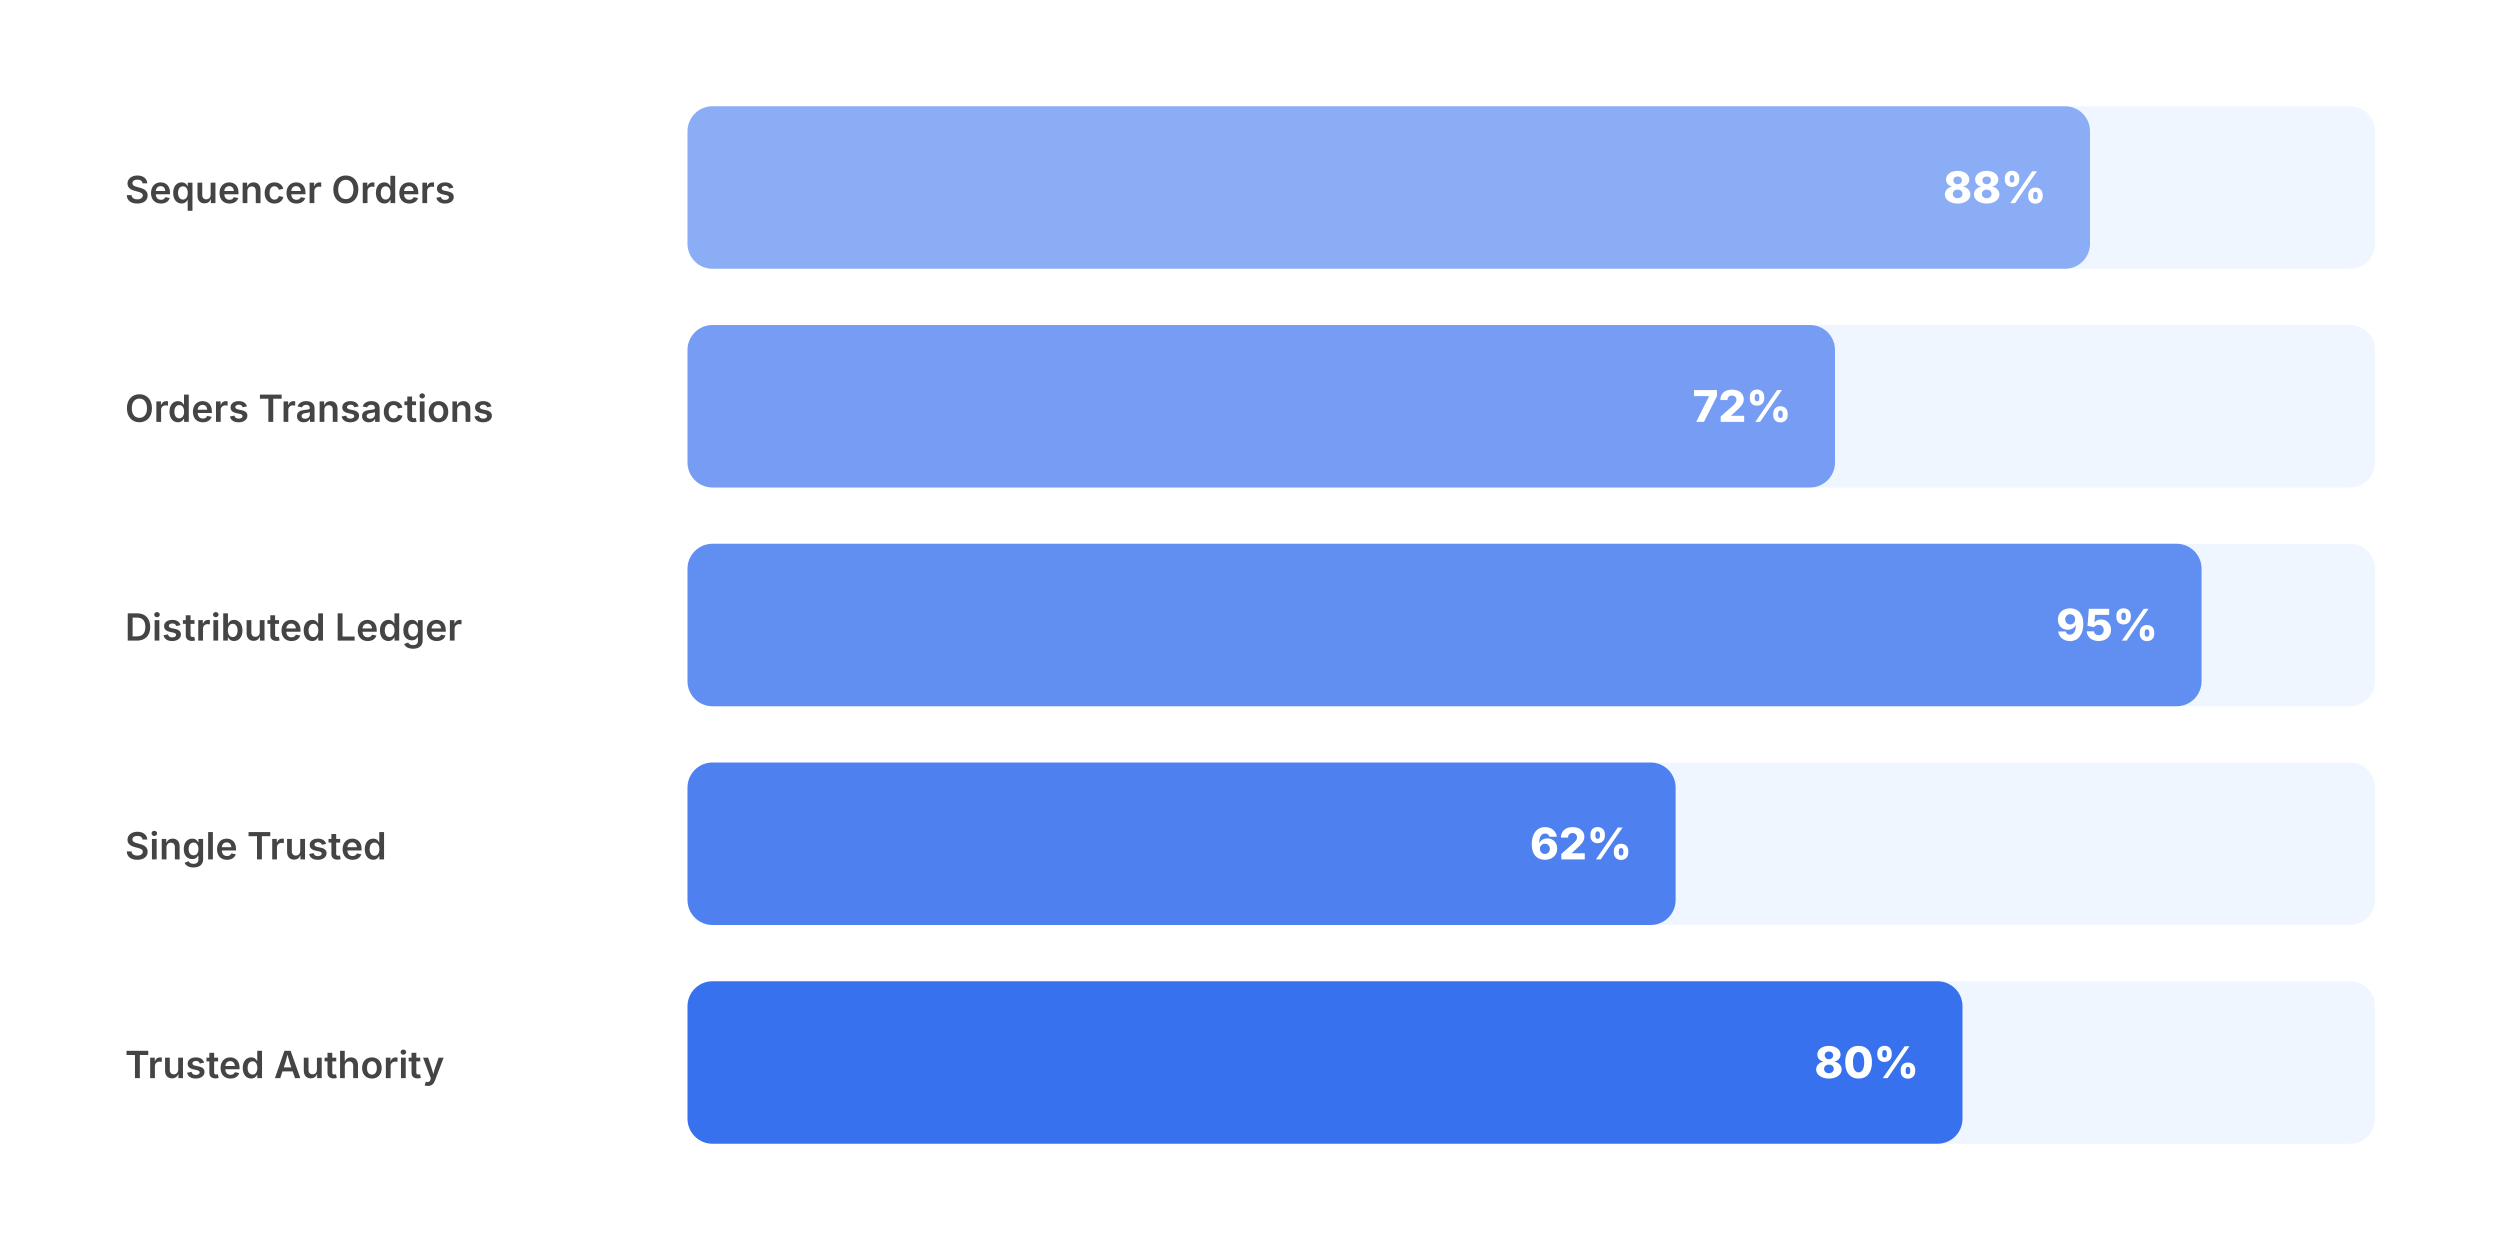
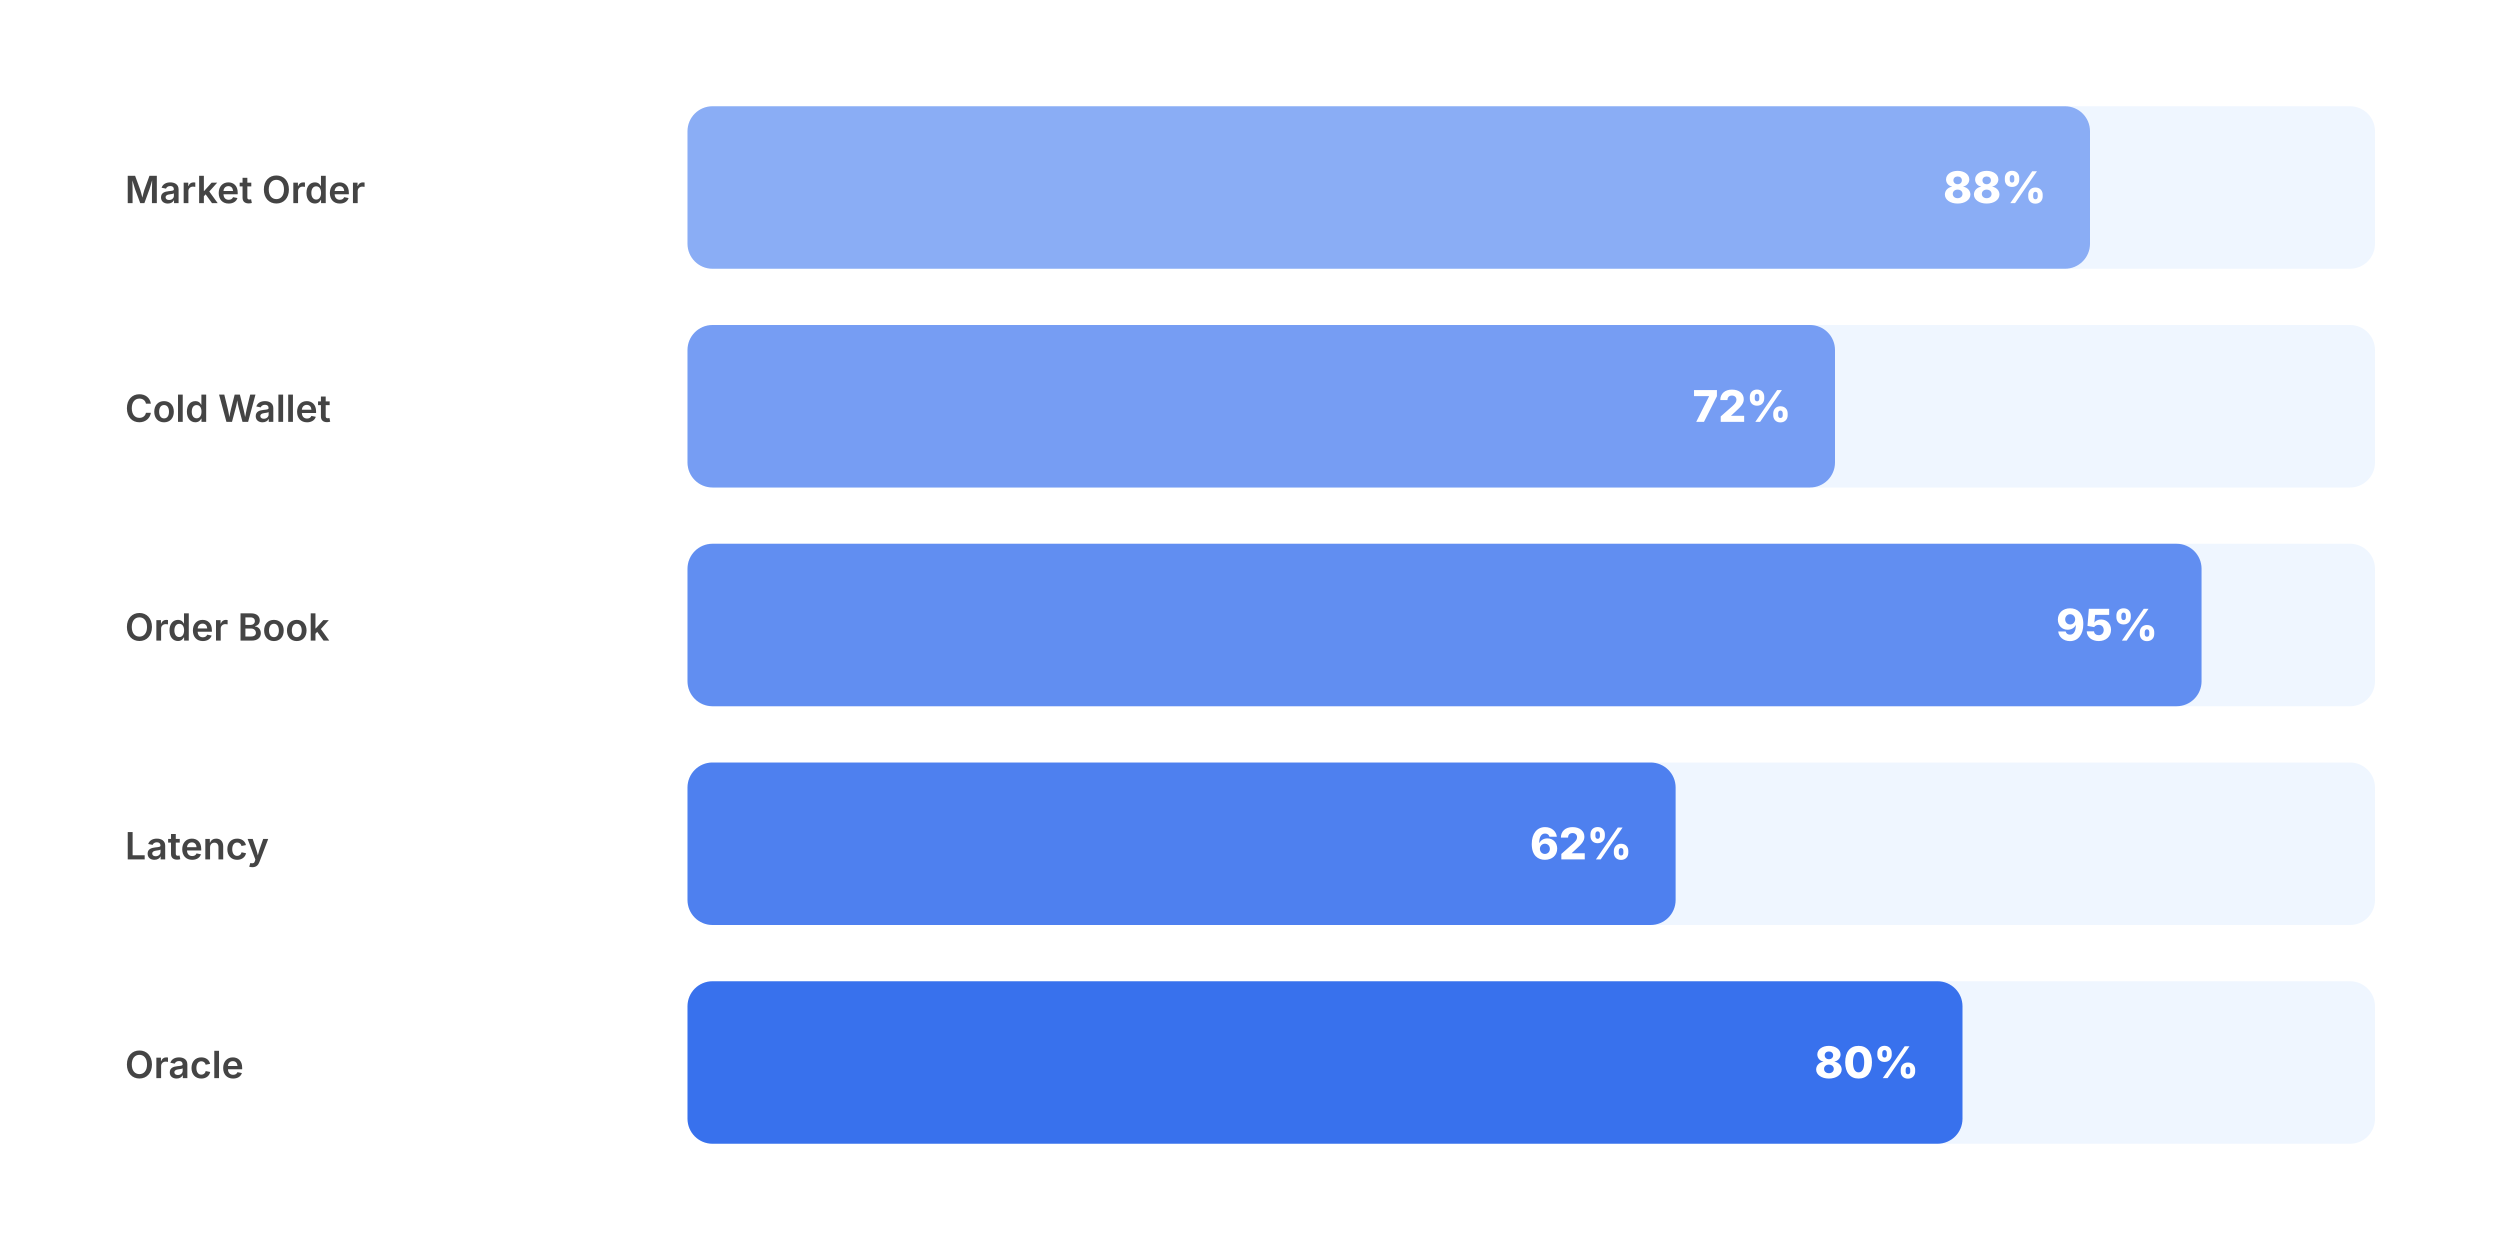
<svg xmlns="http://www.w3.org/2000/svg" viewBox="0 0 800 400" width="800" height="400">
  <rect width="800" height="400" fill="#fff" />
-   <text x="40" y="65" font-family="'Inter',sans-serif" font-weight="600" font-size="12" fill="#444">Sequencer Orders</text>
+   <text x="40" y="65" font-family="'Inter',sans-serif" font-weight="600" font-size="12" fill="#444">Market Order</text>
  <rect x="220" y="34" width="540" height="52" rx="8" fill="#eff6ff" />
  <rect x="220" y="34" width="448.8" height="52" rx="8" fill="#2563eb" opacity="0.5" />
  <text x="654.8" y="65" font-family="'Inter',sans-serif" font-weight="800" font-size="14" fill="#fff" text-anchor="end">88%</text>
-   <text x="40" y="135" font-family="'Inter',sans-serif" font-weight="600" font-size="12" fill="#444">Orders Transactions</text>
+   <text x="40" y="135" font-family="'Inter',sans-serif" font-weight="600" font-size="12" fill="#444">Cold Wallet</text>
  <rect x="220" y="104" width="540" height="52" rx="8" fill="#eff6ff" />
  <rect x="220" y="104" width="367.2" height="52" rx="8" fill="#2563eb" opacity="0.6" />
  <text x="573.2" y="135" font-family="'Inter',sans-serif" font-weight="800" font-size="14" fill="#fff" text-anchor="end">72%</text>
-   <text x="40" y="205" font-family="'Inter',sans-serif" font-weight="600" font-size="12" fill="#444">Distributed Ledger</text>
+   <text x="40" y="205" font-family="'Inter',sans-serif" font-weight="600" font-size="12" fill="#444">Order Book</text>
  <rect x="220" y="174" width="540" height="52" rx="8" fill="#eff6ff" />
  <rect x="220" y="174" width="484.5" height="52" rx="8" fill="#2563eb" opacity="0.7" />
  <text x="690.5" y="205" font-family="'Inter',sans-serif" font-weight="800" font-size="14" fill="#fff" text-anchor="end">95%</text>
-   <text x="40" y="275" font-family="'Inter',sans-serif" font-weight="600" font-size="12" fill="#444">Single Trusted</text>
+   <text x="40" y="275" font-family="'Inter',sans-serif" font-weight="600" font-size="12" fill="#444">Latency</text>
  <rect x="220" y="244" width="540" height="52" rx="8" fill="#eff6ff" />
  <rect x="220" y="244" width="316.2" height="52" rx="8" fill="#2563eb" opacity="0.8" />
  <text x="522.2" y="275" font-family="'Inter',sans-serif" font-weight="800" font-size="14" fill="#fff" text-anchor="end">62%</text>
-   <text x="40" y="345" font-family="'Inter',sans-serif" font-weight="600" font-size="12" fill="#444">Trusted Authority</text>
+   <text x="40" y="345" font-family="'Inter',sans-serif" font-weight="600" font-size="12" fill="#444">Oracle</text>
  <rect x="220" y="314" width="540" height="52" rx="8" fill="#eff6ff" />
  <rect x="220" y="314" width="408" height="52" rx="8" fill="#2563eb" opacity="0.9" />
  <text x="614" y="345" font-family="'Inter',sans-serif" font-weight="800" font-size="14" fill="#fff" text-anchor="end">80%</text>
</svg>
